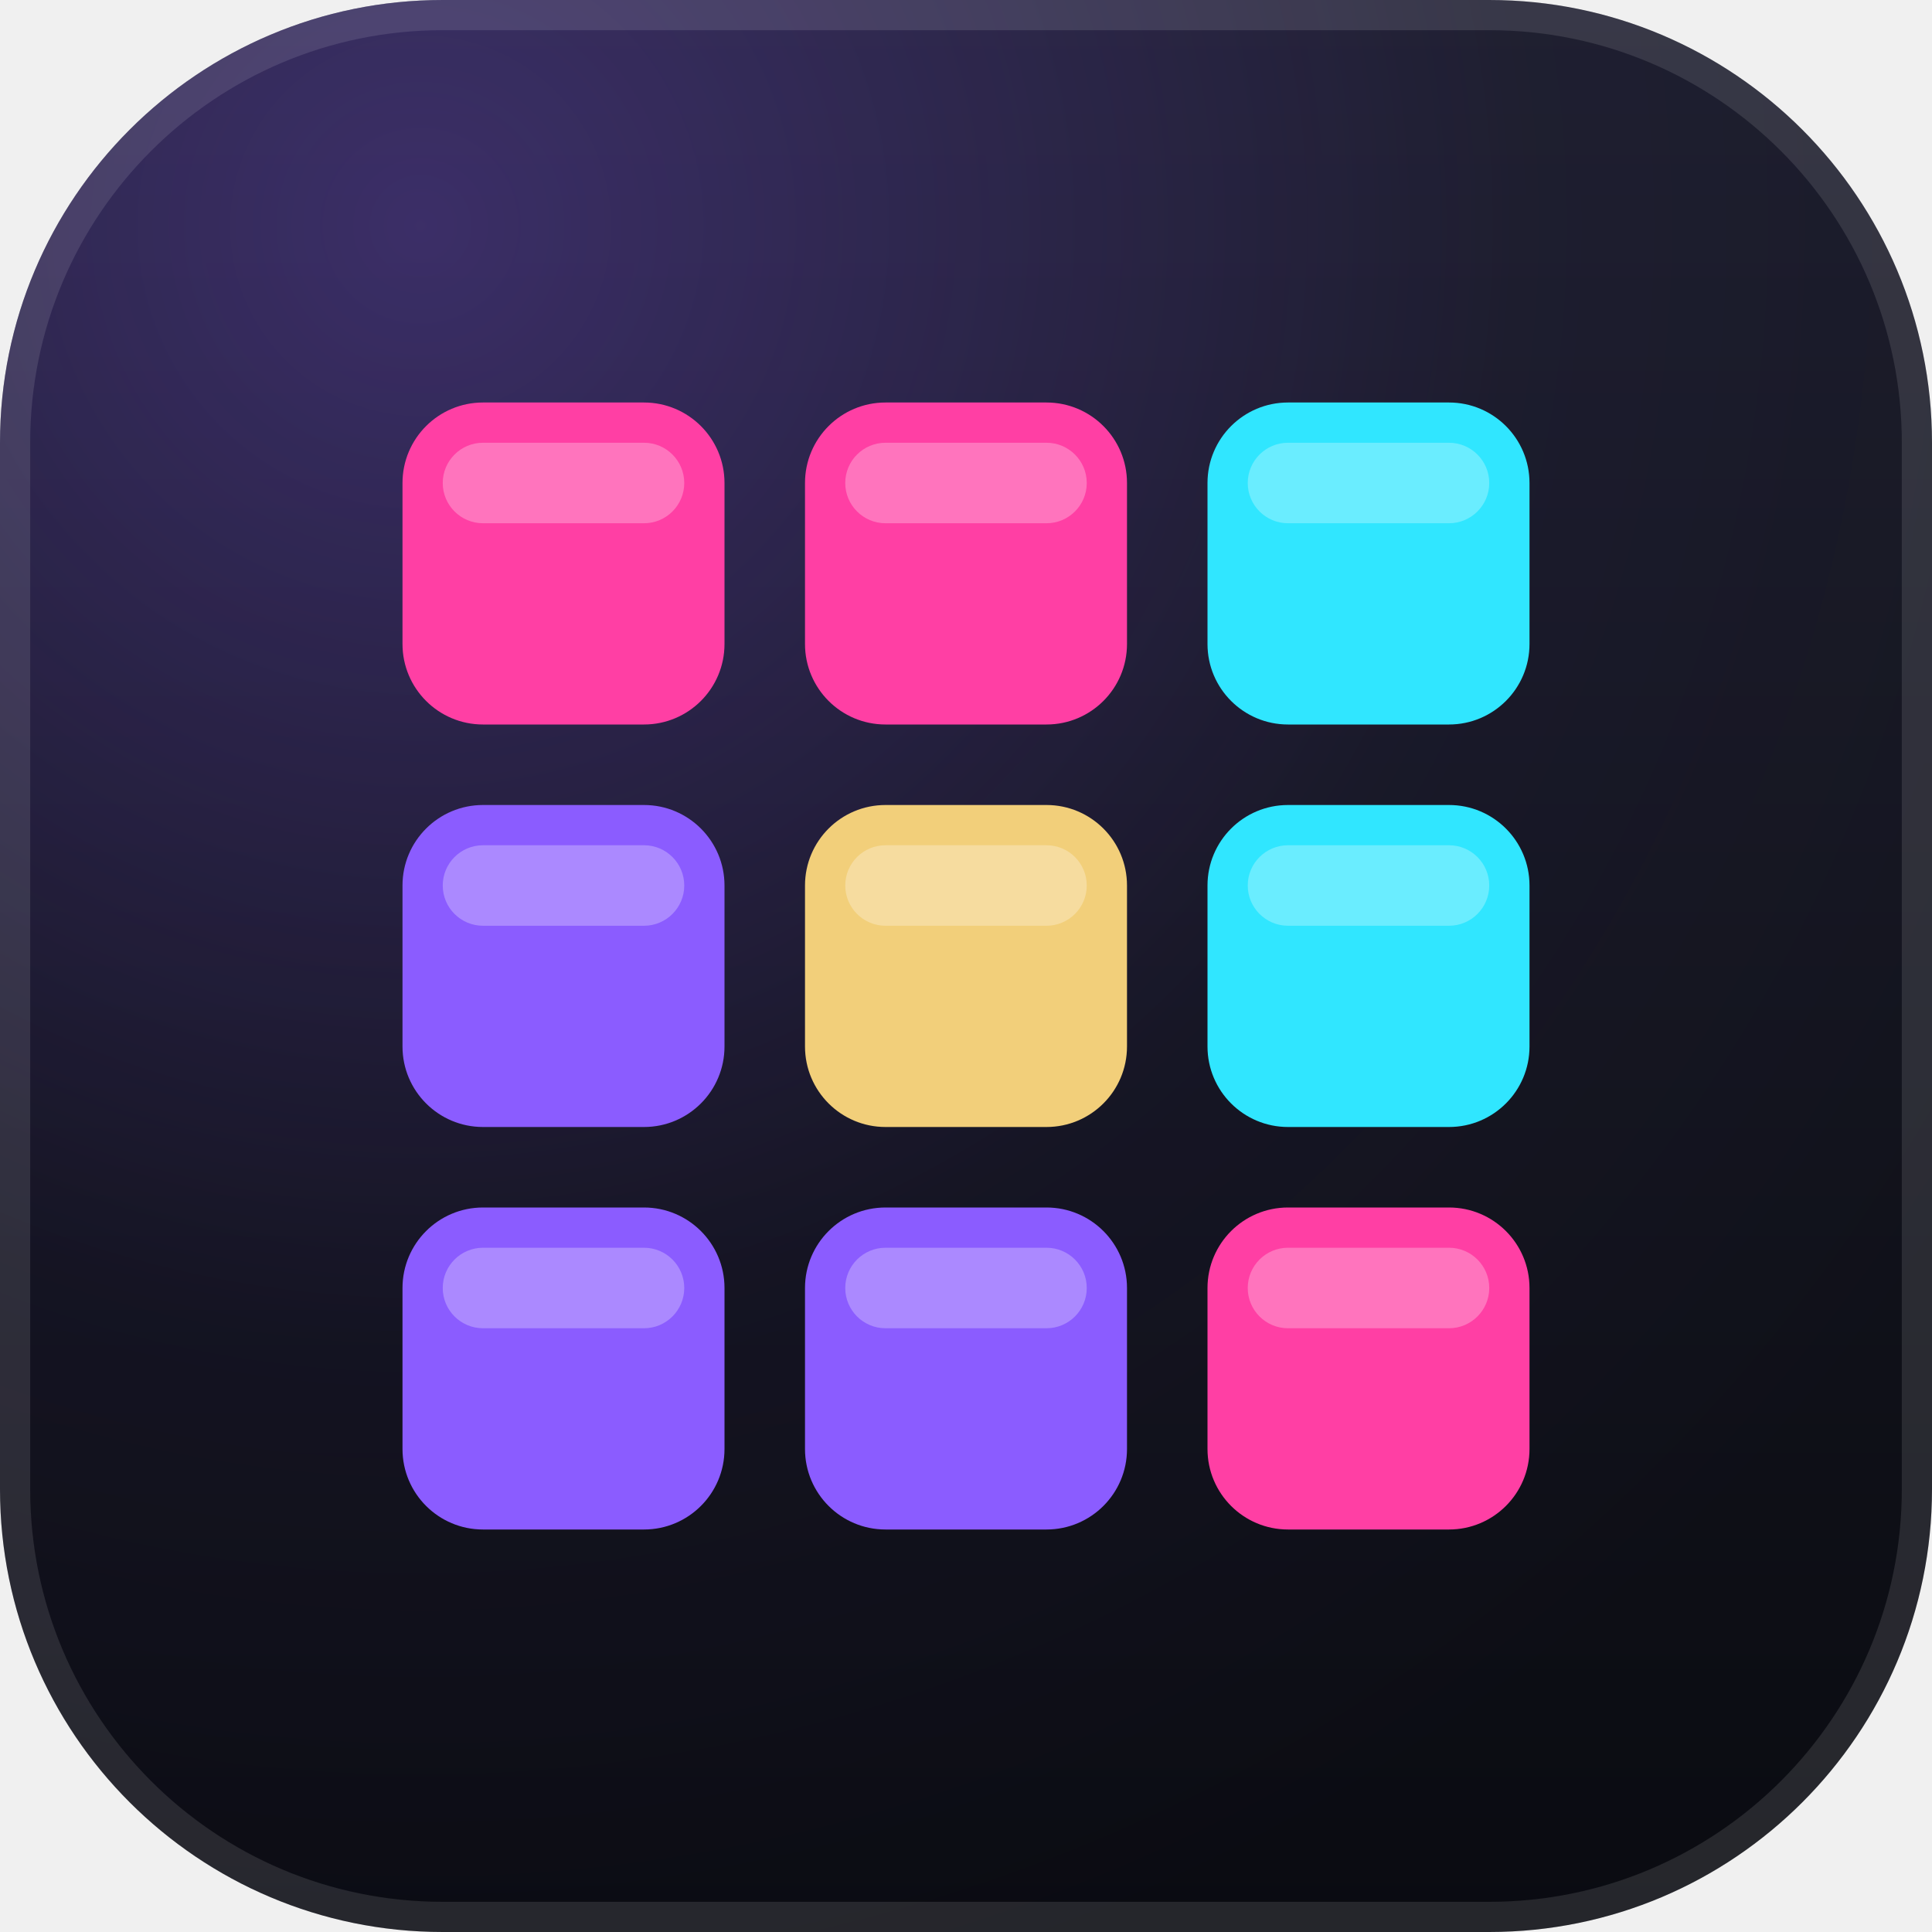
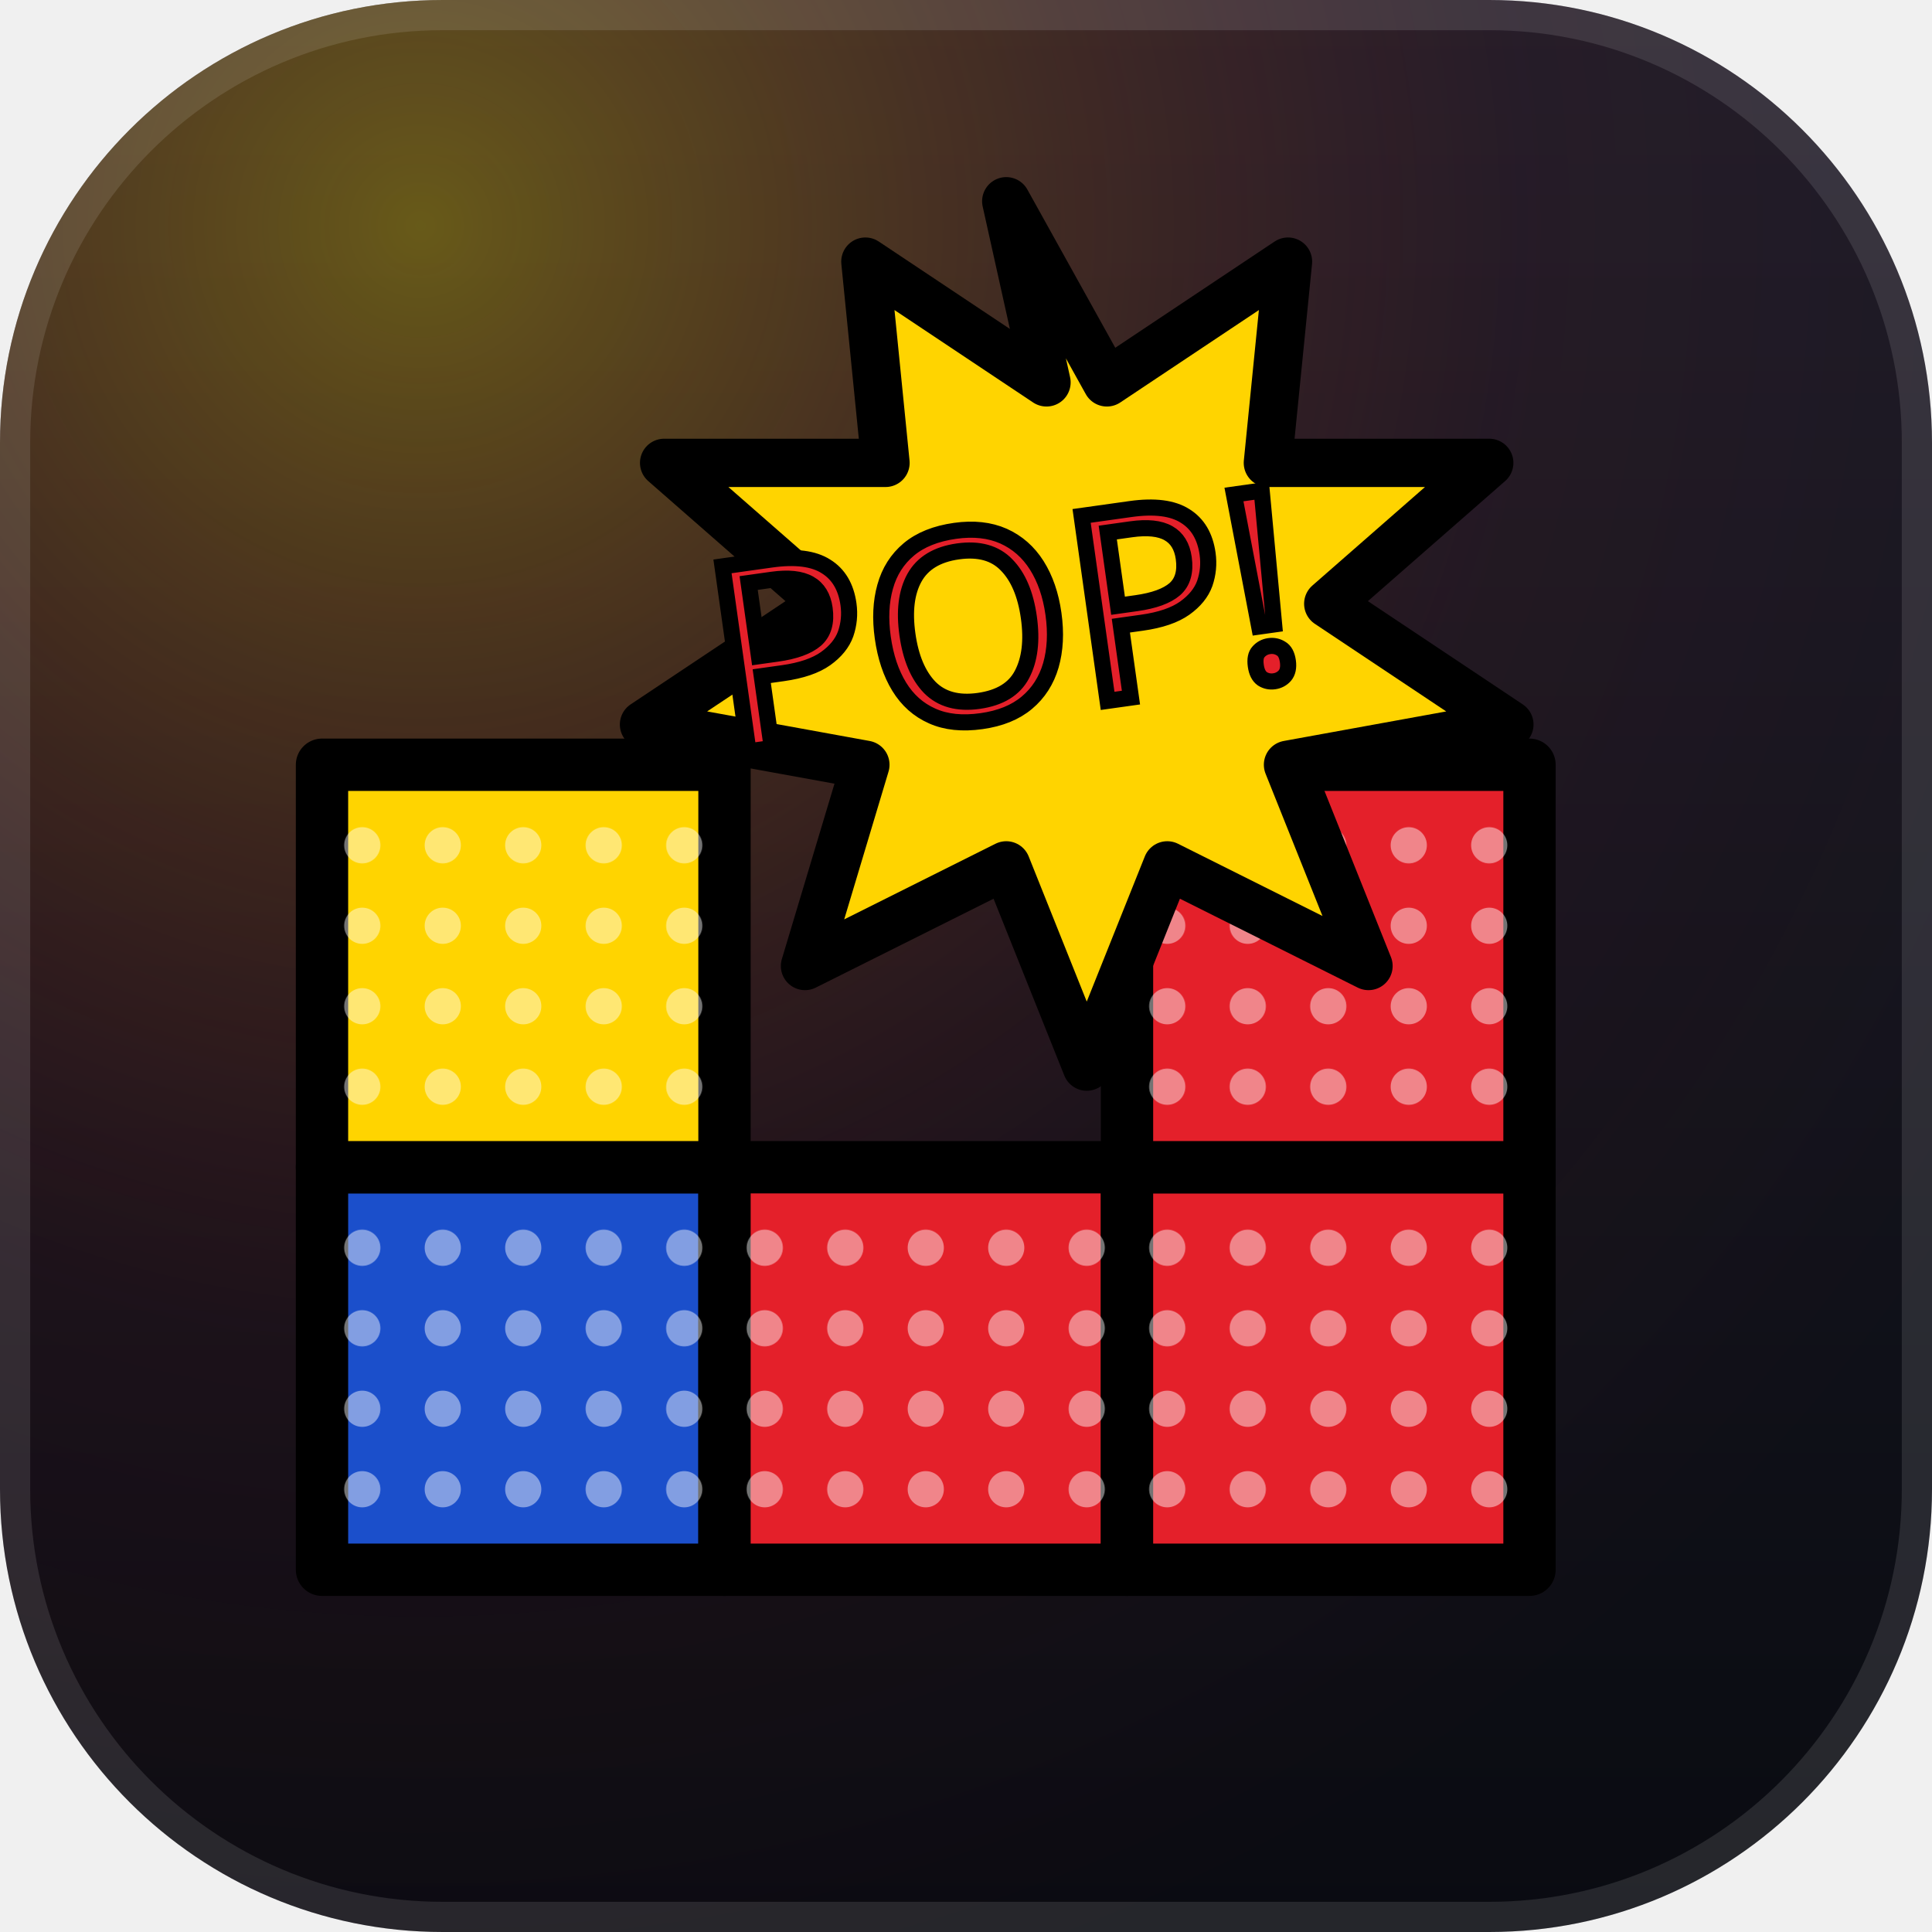
<svg xmlns="http://www.w3.org/2000/svg" viewBox="0 0 96 96" width="96" height="96">
  <defs>
-     <linearGradient id="samegame-bg" x1="0" y1="0" x2="0" y2="1">
+     <linearGradient id="sgp-bg" x1="0" y1="0" x2="0" y2="1">
      <stop offset="0" stop-color="#1b1d29" />
      <stop offset="1" stop-color="#0a0b11" />
    </linearGradient>
-     <radialGradient id="samegame-tint" cx=".22" cy=".12" r=".95">
-       <stop offset="0" stop-color="#8b5cff" stop-opacity=".30" />
-       <stop offset=".6" stop-color="#8b5cff" stop-opacity=".04" />
-       <stop offset="1" stop-color="#8b5cff" stop-opacity="0" />
+     <radialGradient id="sgp-tint" cx=".22" cy=".12" r=".95">
+       <stop offset="0" stop-color="#FFD400" stop-opacity=".34" />
+       <stop offset=".6" stop-color="#E4202A" stop-opacity=".06" />
+       <stop offset="1" stop-color="#E4202A" stop-opacity="0" />
    </radialGradient>
+     <pattern id="sgp-dot" width="4" height="4" patternUnits="userSpaceOnUse">
+       <circle cx="2" cy="2" r=".9" fill="#fff" fill-opacity=".45" />
+     </pattern>
  </defs>
-   <rect width="96" height="96" rx="22" fill="url(#samegame-bg)" />
-   <rect width="96" height="96" rx="22" fill="url(#samegame-tint)" />
+   <rect width="96" height="96" rx="22" fill="url(#sgp-bg)" />
+   <rect width="96" height="96" rx="22" fill="url(#sgp-tint)" />
  <rect x=".75" y=".75" width="94.5" height="94.5" rx="21.25" fill="none" stroke="#fff" stroke-opacity=".11" stroke-width="1.5" />
-   <g>
-     <rect x="20" y="20" width="16" height="16" rx="4" fill="#ff3fa4" />
-     <rect x="22" y="22" width="12" height="4" rx="2" fill="#fff" fill-opacity=".28" />
-     <rect x="40" y="20" width="16" height="16" rx="4" fill="#ff3fa4" />
-     <rect x="42" y="22" width="12" height="4" rx="2" fill="#fff" fill-opacity=".28" />
-     <rect x="60" y="20" width="16" height="16" rx="4" fill="#30e6ff" />
-     <rect x="62" y="22" width="12" height="4" rx="2" fill="#fff" fill-opacity=".28" />
-     <rect x="20" y="40" width="16" height="16" rx="4" fill="#8b5cff" />
-     <rect x="22" y="42" width="12" height="4" rx="2" fill="#fff" fill-opacity=".28" />
-     <rect x="40" y="40" width="16" height="16" rx="4" fill="#f2cf7a" />
-     <rect x="42" y="42" width="12" height="4" rx="2" fill="#fff" fill-opacity=".28" />
-     <rect x="60" y="40" width="16" height="16" rx="4" fill="#30e6ff" />
-     <rect x="62" y="42" width="12" height="4" rx="2" fill="#fff" fill-opacity=".28" />
-     <rect x="20" y="60" width="16" height="16" rx="4" fill="#8b5cff" />
-     <rect x="22" y="62" width="12" height="4" rx="2" fill="#fff" fill-opacity=".28" />
-     <rect x="40" y="60" width="16" height="16" rx="4" fill="#8b5cff" />
-     <rect x="42" y="62" width="12" height="4" rx="2" fill="#fff" fill-opacity=".28" />
-     <rect x="60" y="60" width="16" height="16" rx="4" fill="#ff3fa4" />
-     <rect x="62" y="62" width="12" height="4" rx="2" fill="#fff" fill-opacity=".28" />
+   <g stroke="#000" stroke-width="2.6" stroke-linejoin="round">
+     <rect x="16" y="58" width="20" height="20" fill="#1B4FCB" />
+     <rect x="36" y="58" width="20" height="20" fill="#E4202A" />
+     <rect x="56" y="58" width="20" height="20" fill="#E4202A" />
+     <rect x="16" y="38" width="20" height="20" fill="#FFD400" />
+     <rect x="56" y="38" width="20" height="20" fill="#E4202A" />
  </g>
+   <g fill="url(#sgp-dot)">
+     <rect x="17" y="59" width="18" height="18" />
+     <rect x="37" y="59" width="18" height="18" />
+     <rect x="57" y="59" width="18" height="18" />
+     <rect x="17" y="39" width="18" height="18" />
+     <rect x="57" y="39" width="18" height="18" />
+   </g>
+   <path d="M50 10l5 9 9-6-1 10 11 0-8 7 9 6-11 2 4 10-10-5-4 10-4-10-10 5 3-10-11-2 9-6-8-7 11 0-1-10 9 6z" fill="#FFD400" stroke="#000" stroke-width="2.4" stroke-linejoin="round" />
+   <text x="50" y="35.5" text-anchor="middle" font-family="Bangers,Impact,'Arial Black',sans-serif" font-size="13" fill="#E4202A" stroke="#000" stroke-width=".8" transform="rotate(-8 50 32)">POP!</text>
</svg>
